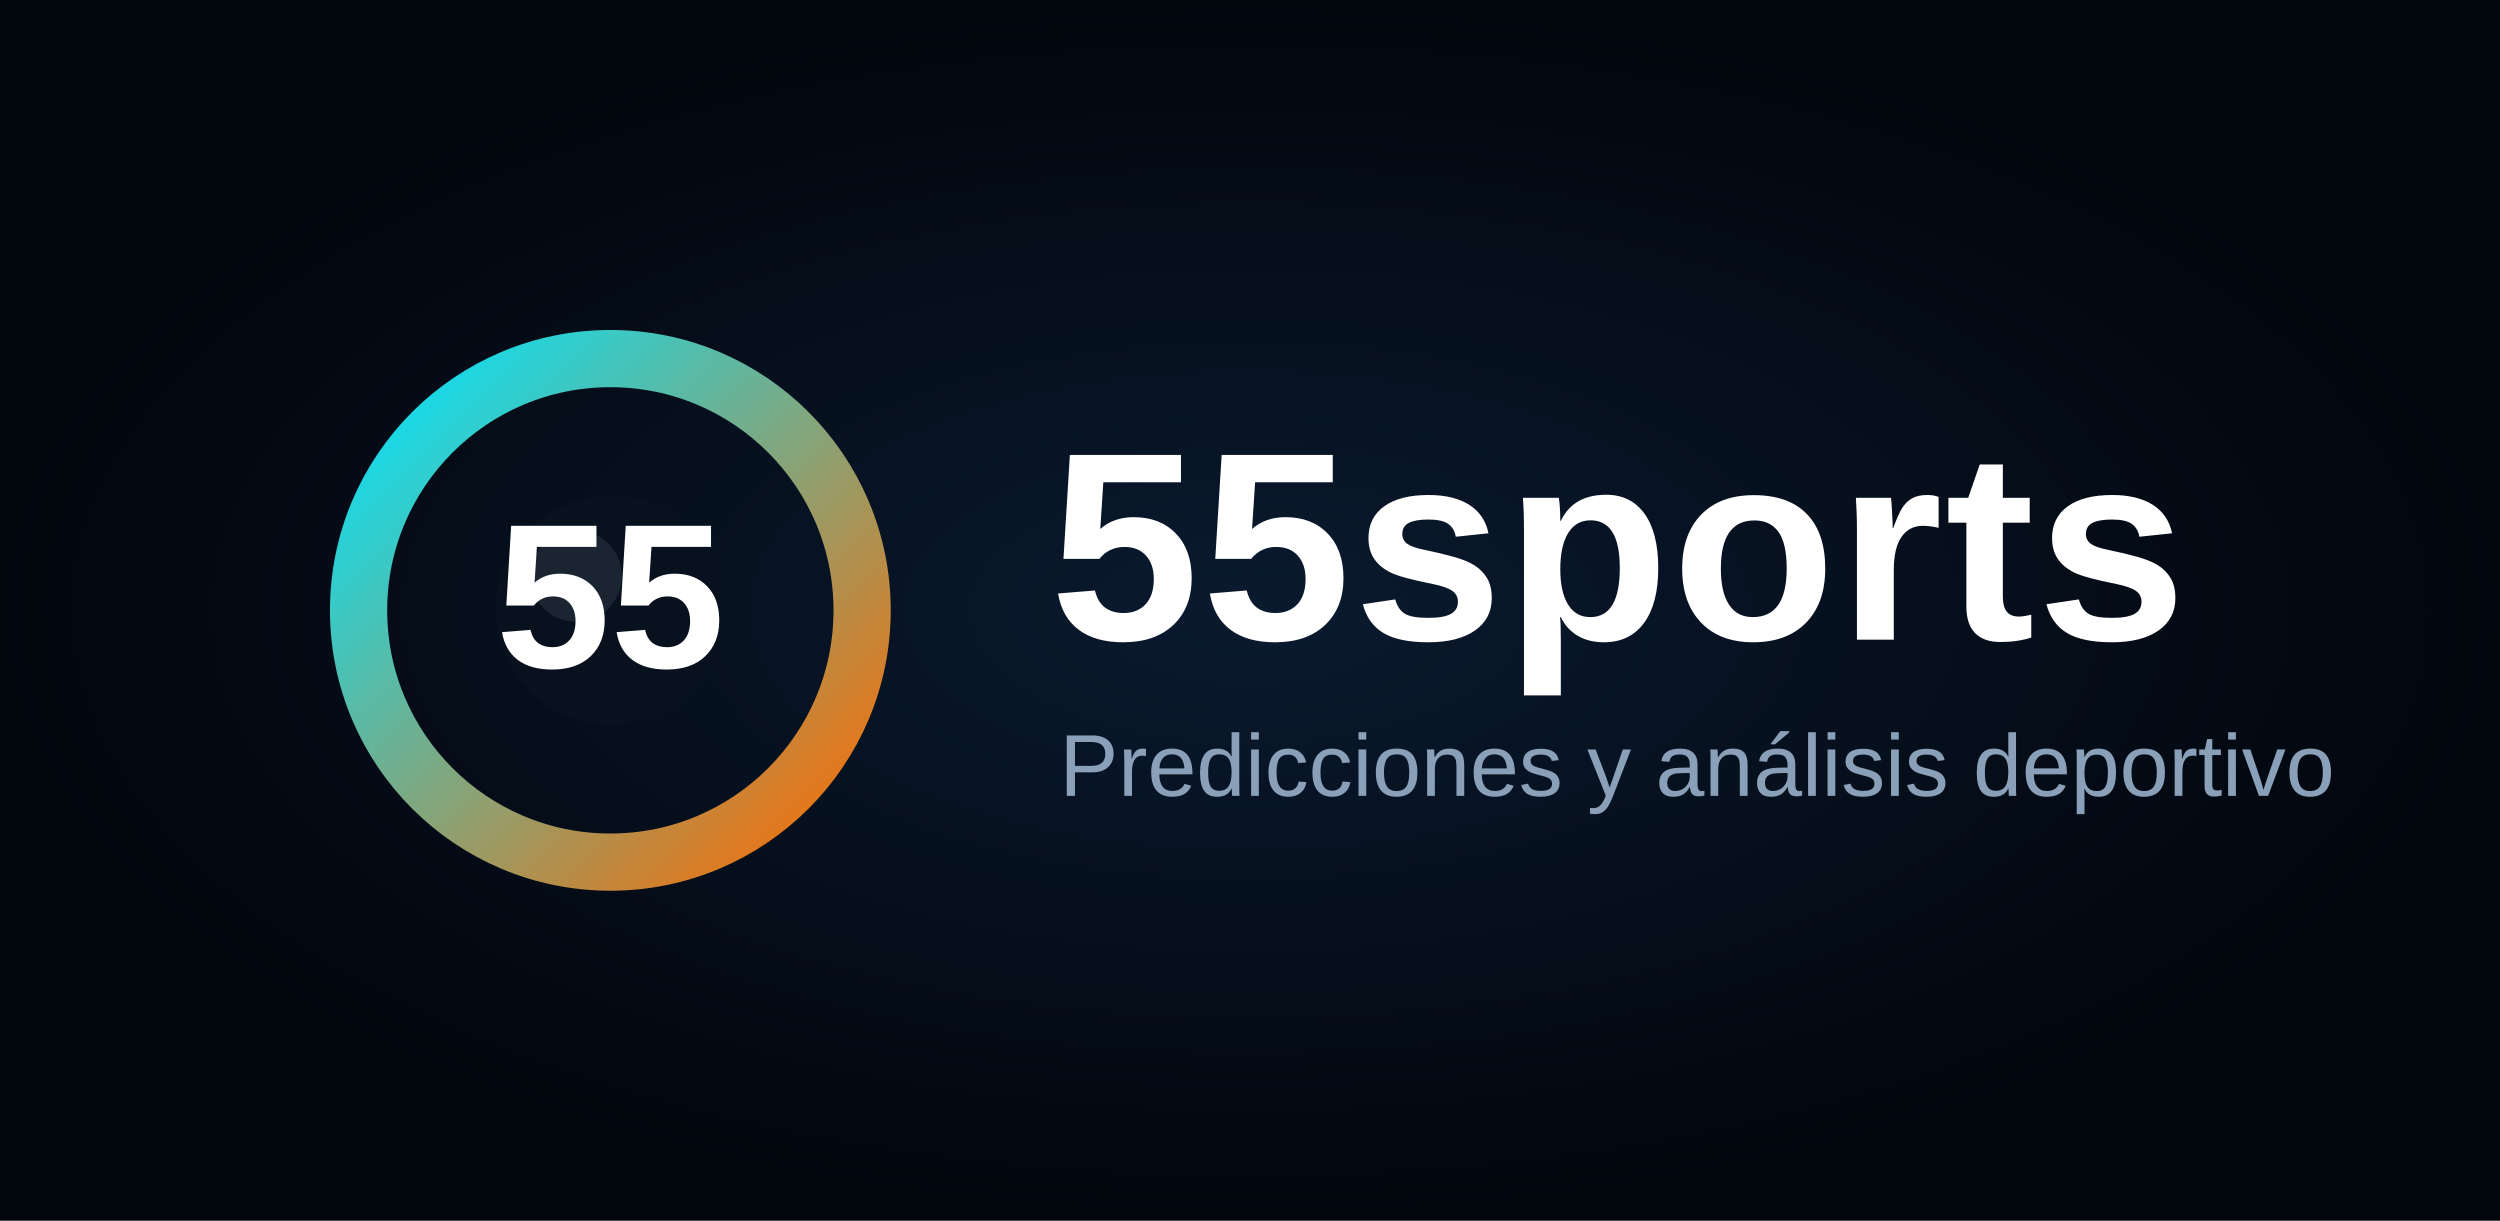
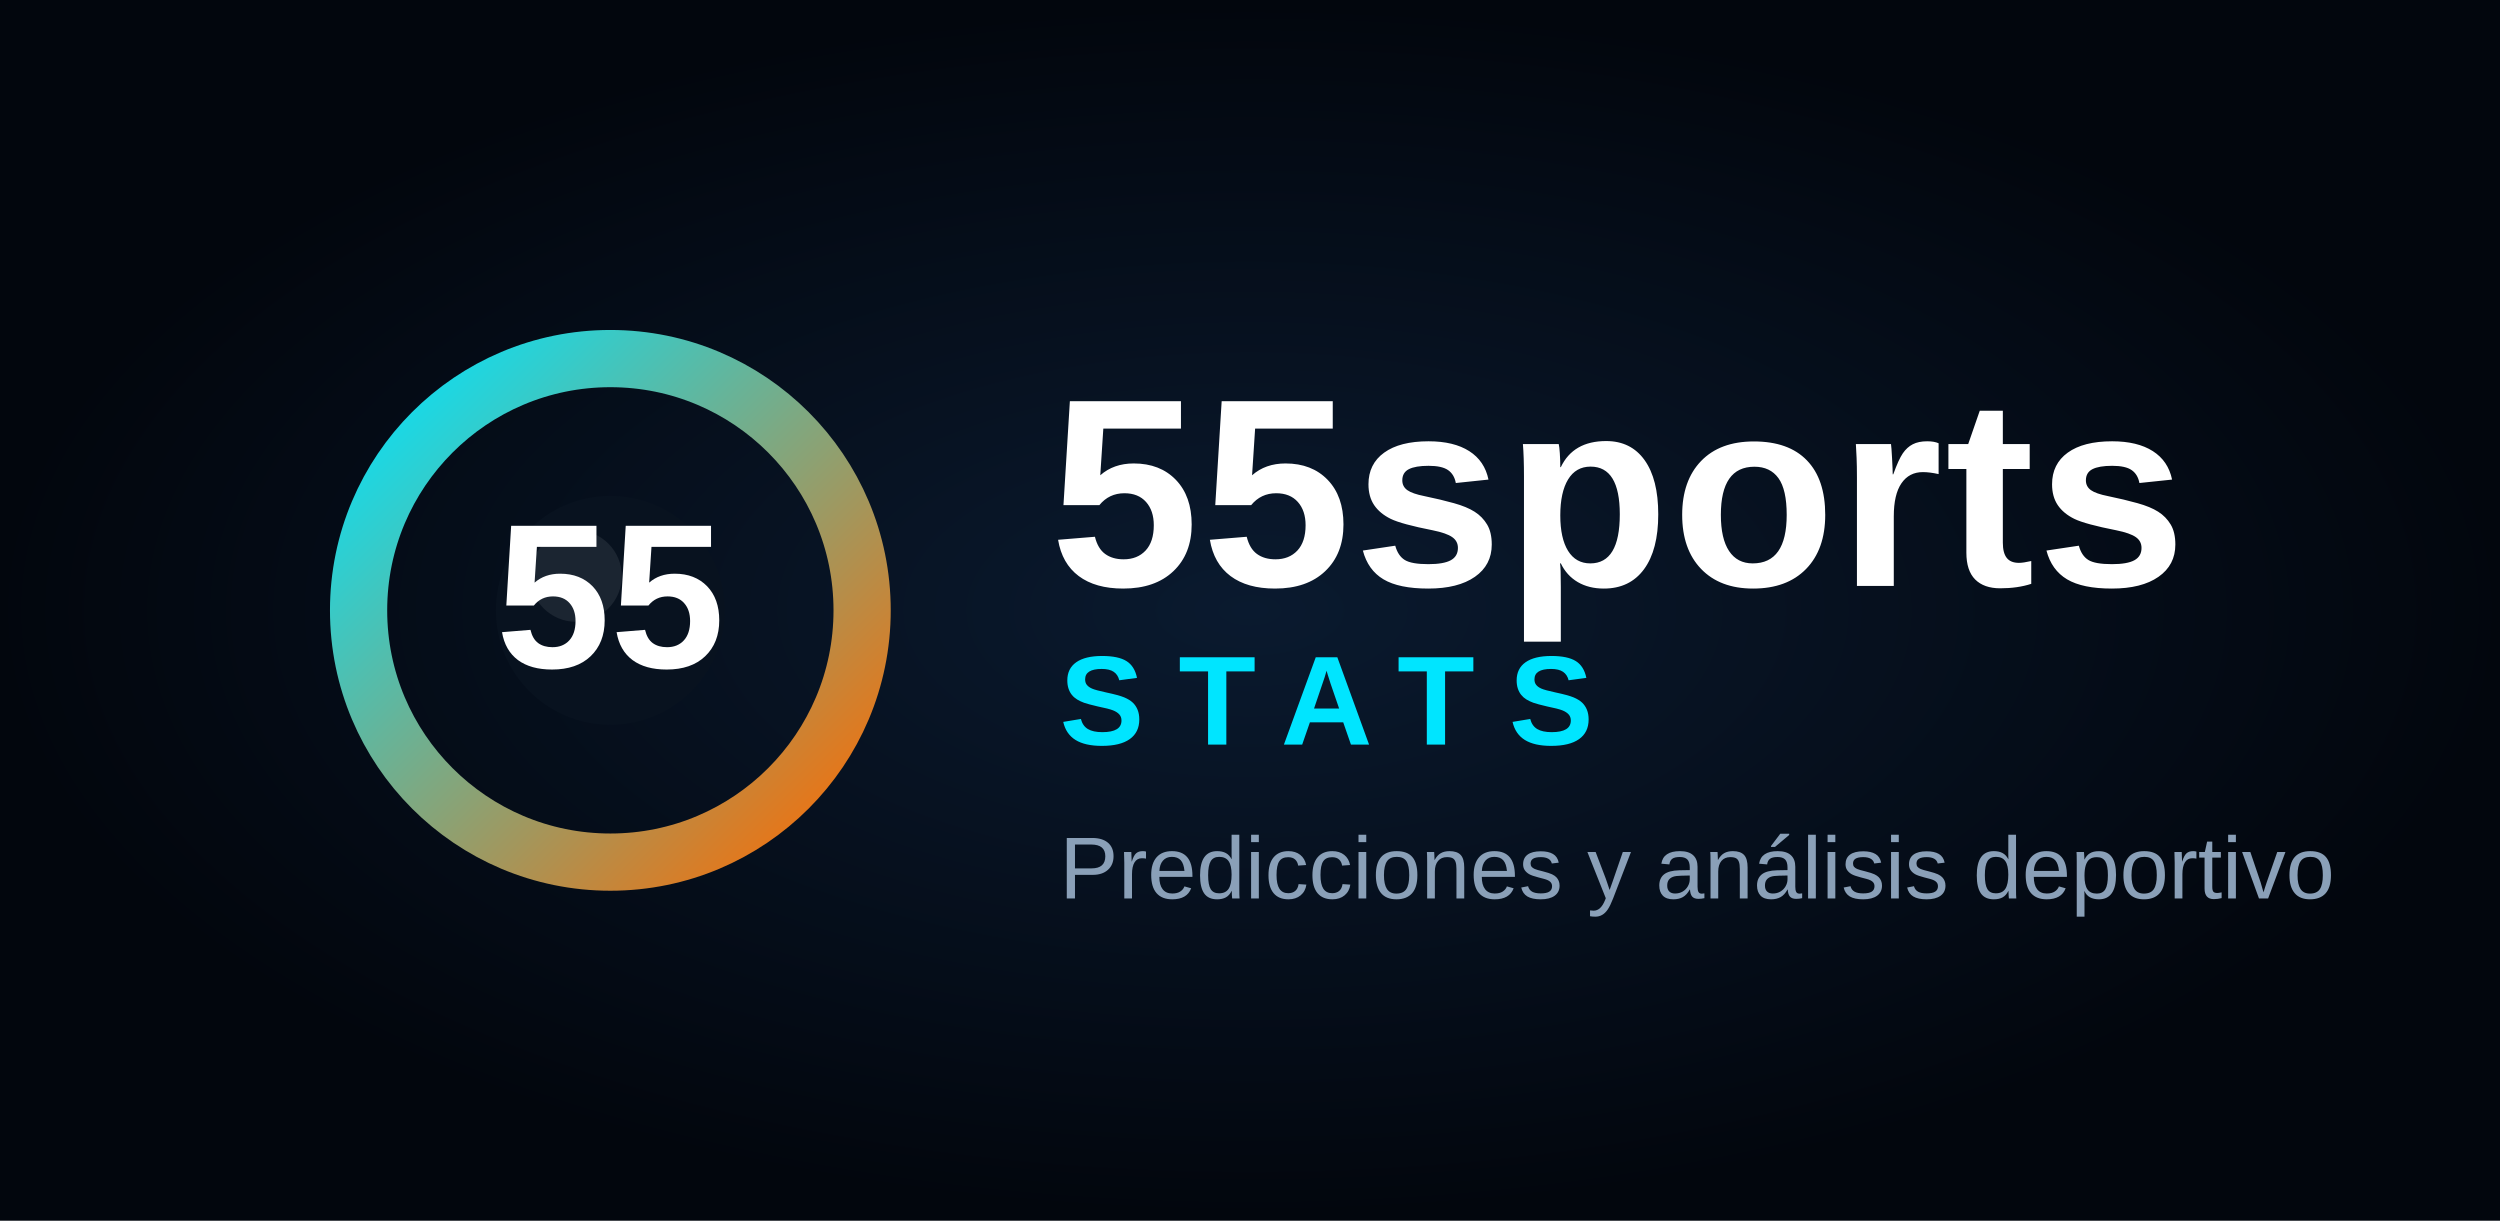
<svg xmlns="http://www.w3.org/2000/svg" width="1024" height="500" viewBox="0 0 1024 500">
  <defs>
    <radialGradient id="bg" cx="50%" cy="50%" r="50%">
      <stop offset="0%" stop-color="#0A1A2F" />
      <stop offset="100%" stop-color="#02060D" />
    </radialGradient>
    <linearGradient id="ring" x1="0%" y1="0%" x2="100%" y2="100%">
      <stop offset="0%" stop-color="#00E5FF" />
      <stop offset="100%" stop-color="#FF6A00" />
    </linearGradient>
  </defs>
  <rect width="1024" height="500" fill="url(#bg)" />
  <g transform="translate(100 100) scale(4.6875)">
    <circle cx="32" cy="32" r="22" fill="none" stroke="url(#ring)" stroke-width="5" />
    <circle cx="32" cy="32" r="10" fill="#08121F" />
    <circle cx="29" cy="29" r="4" fill="#FFFFFF" opacity="0.08" />
    <text x="32" y="37" text-anchor="middle" font-size="18" font-family="Arial, Helvetica, sans-serif" font-weight="900" fill="#FFFFFF">55</text>
  </g>
-   <text x="430" y="262" text-anchor="start" font-size="110" font-family="Arial, Helvetica, sans-serif" font-weight="900" fill="#FFFFFF" letter-spacing="1">55sports</text>
-   <text x="434" y="326" font-size="36" font-family="Arial, Helvetica, sans-serif" fill="#8AA0B8">Predicciones y análisis deportivo</text>
+   <text x="430" y="240" text-anchor="start" font-size="110" font-family="Arial, Helvetica, sans-serif" font-weight="900" fill="#FFFFFF" letter-spacing="1">55sports</text>
+   <text x="434" y="305" font-size="52" font-family="Arial, Helvetica, sans-serif" font-weight="900" fill="#00E5FF" letter-spacing="14">STATS</text>
+   <text x="434" y="368" font-size="36" font-family="Arial, Helvetica, sans-serif" fill="#8AA0B8">Predicciones y análisis deportivo</text>
</svg>
